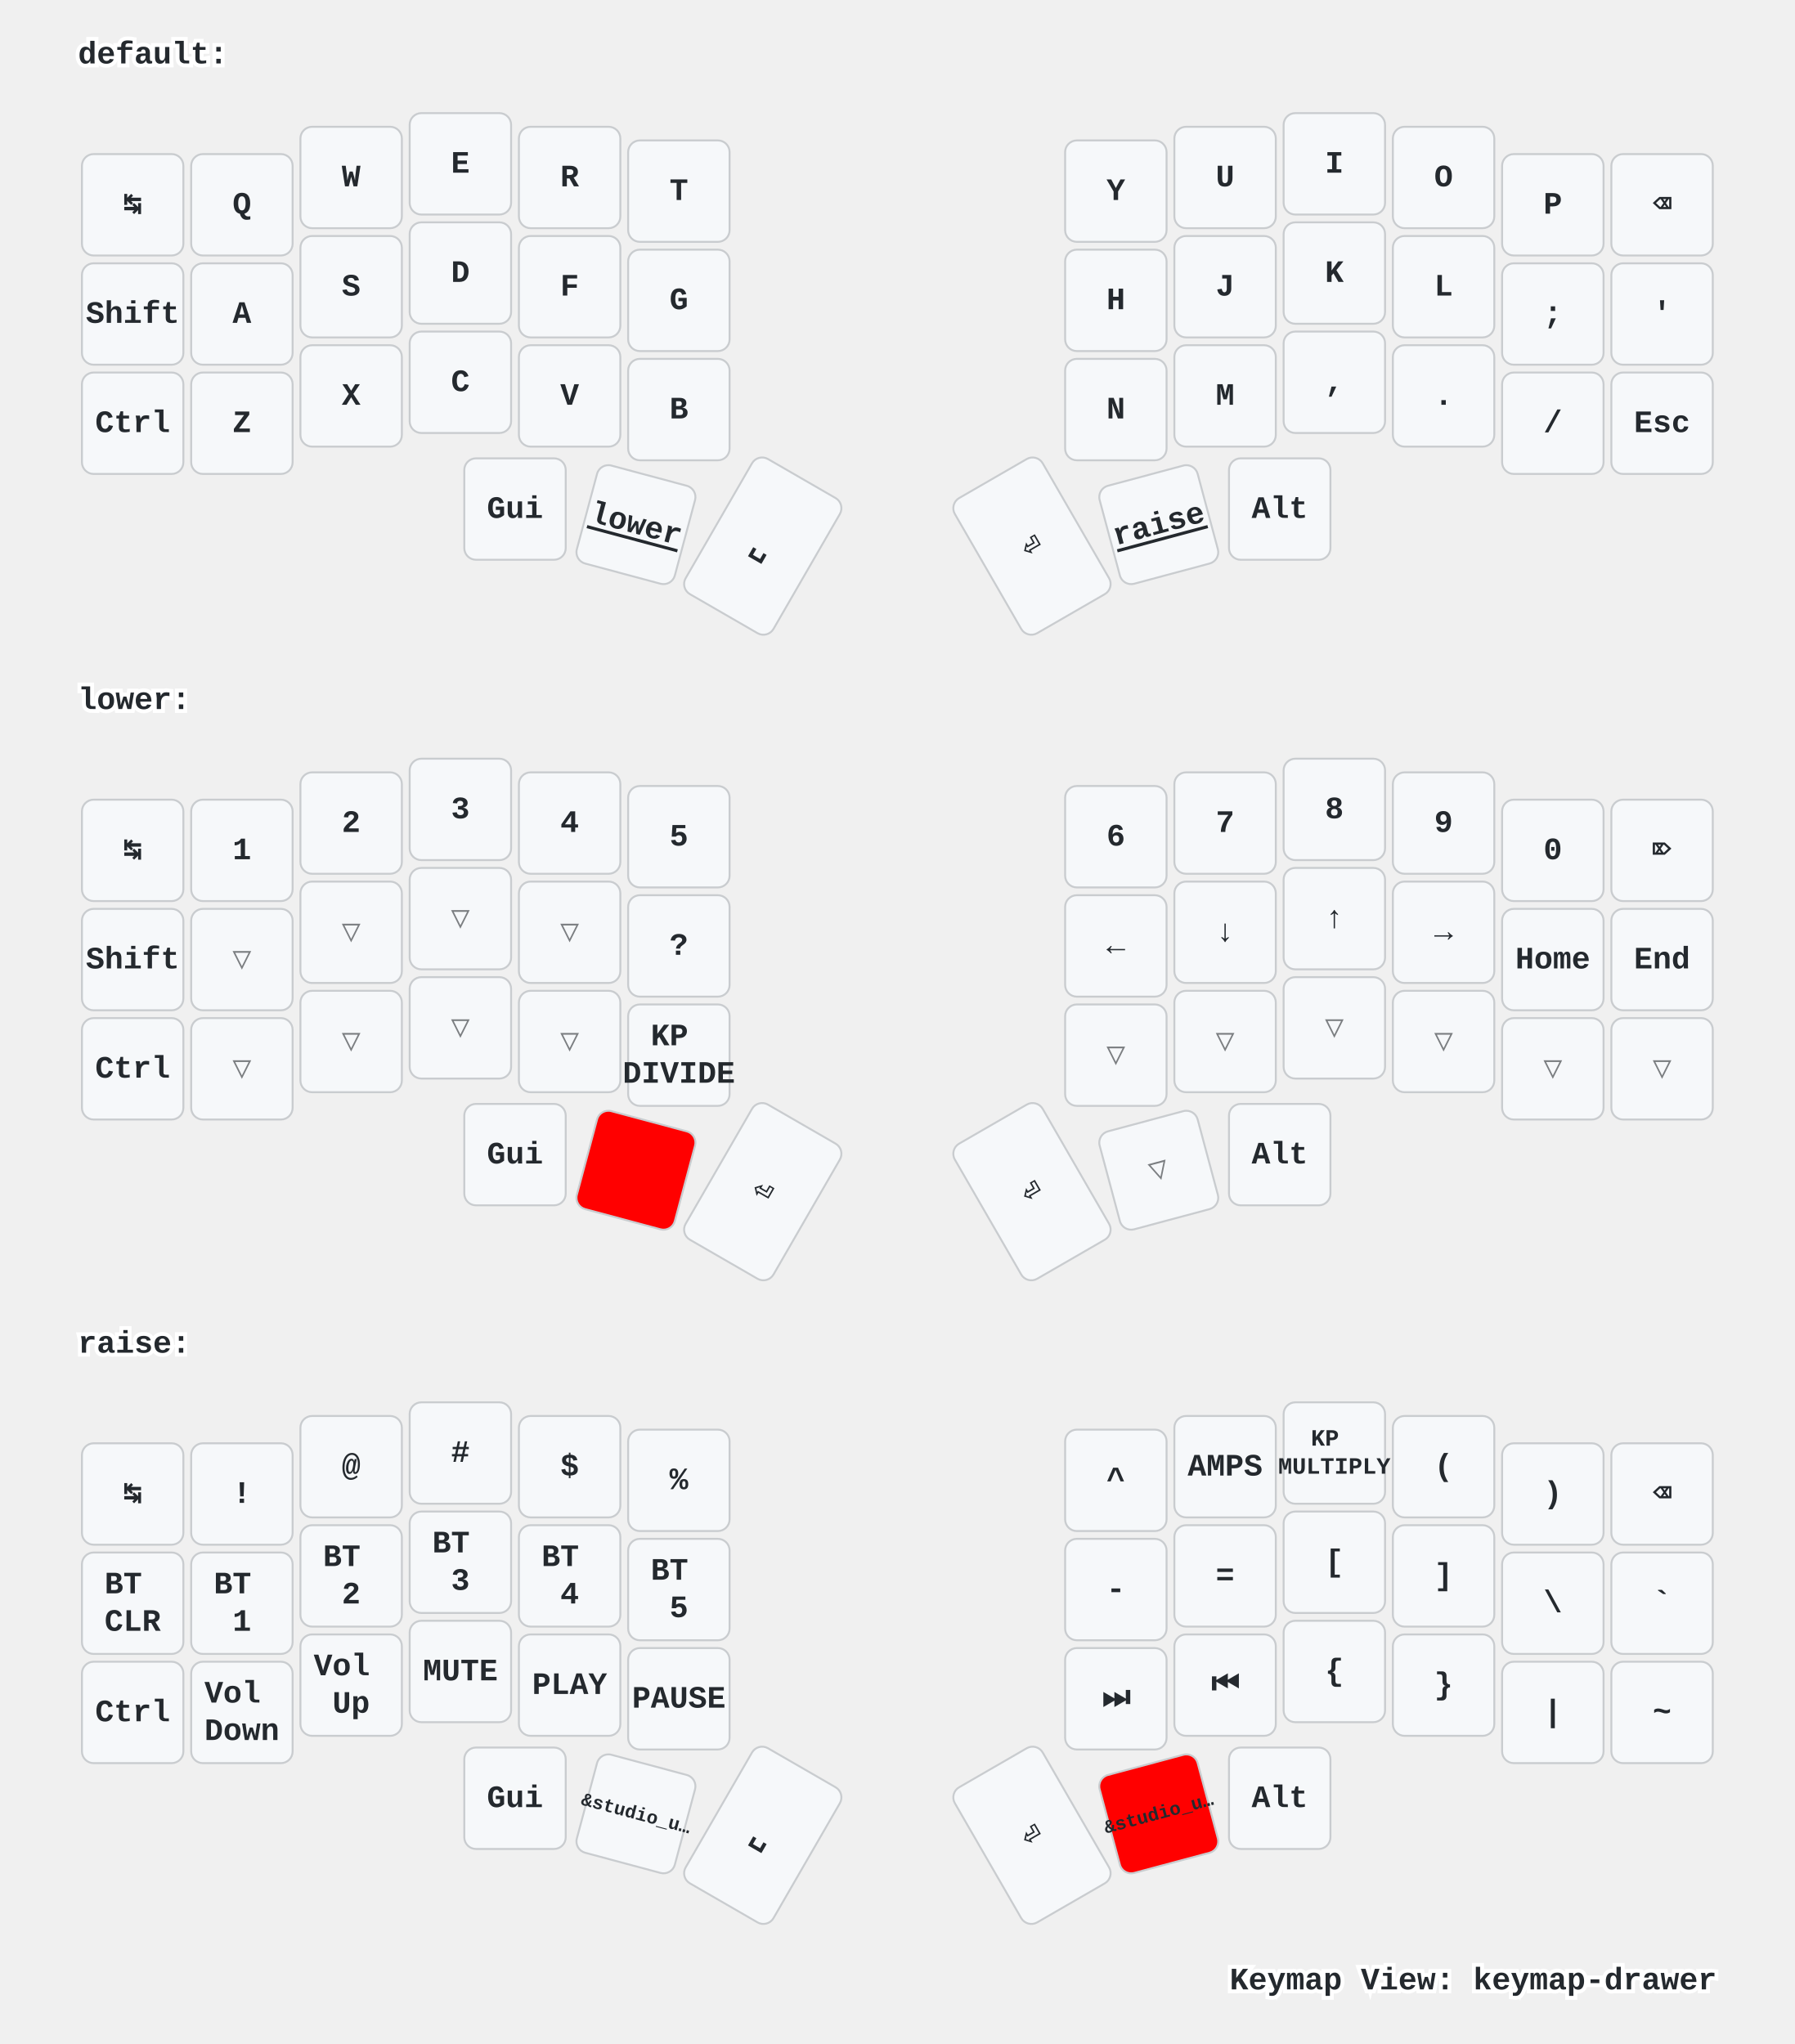
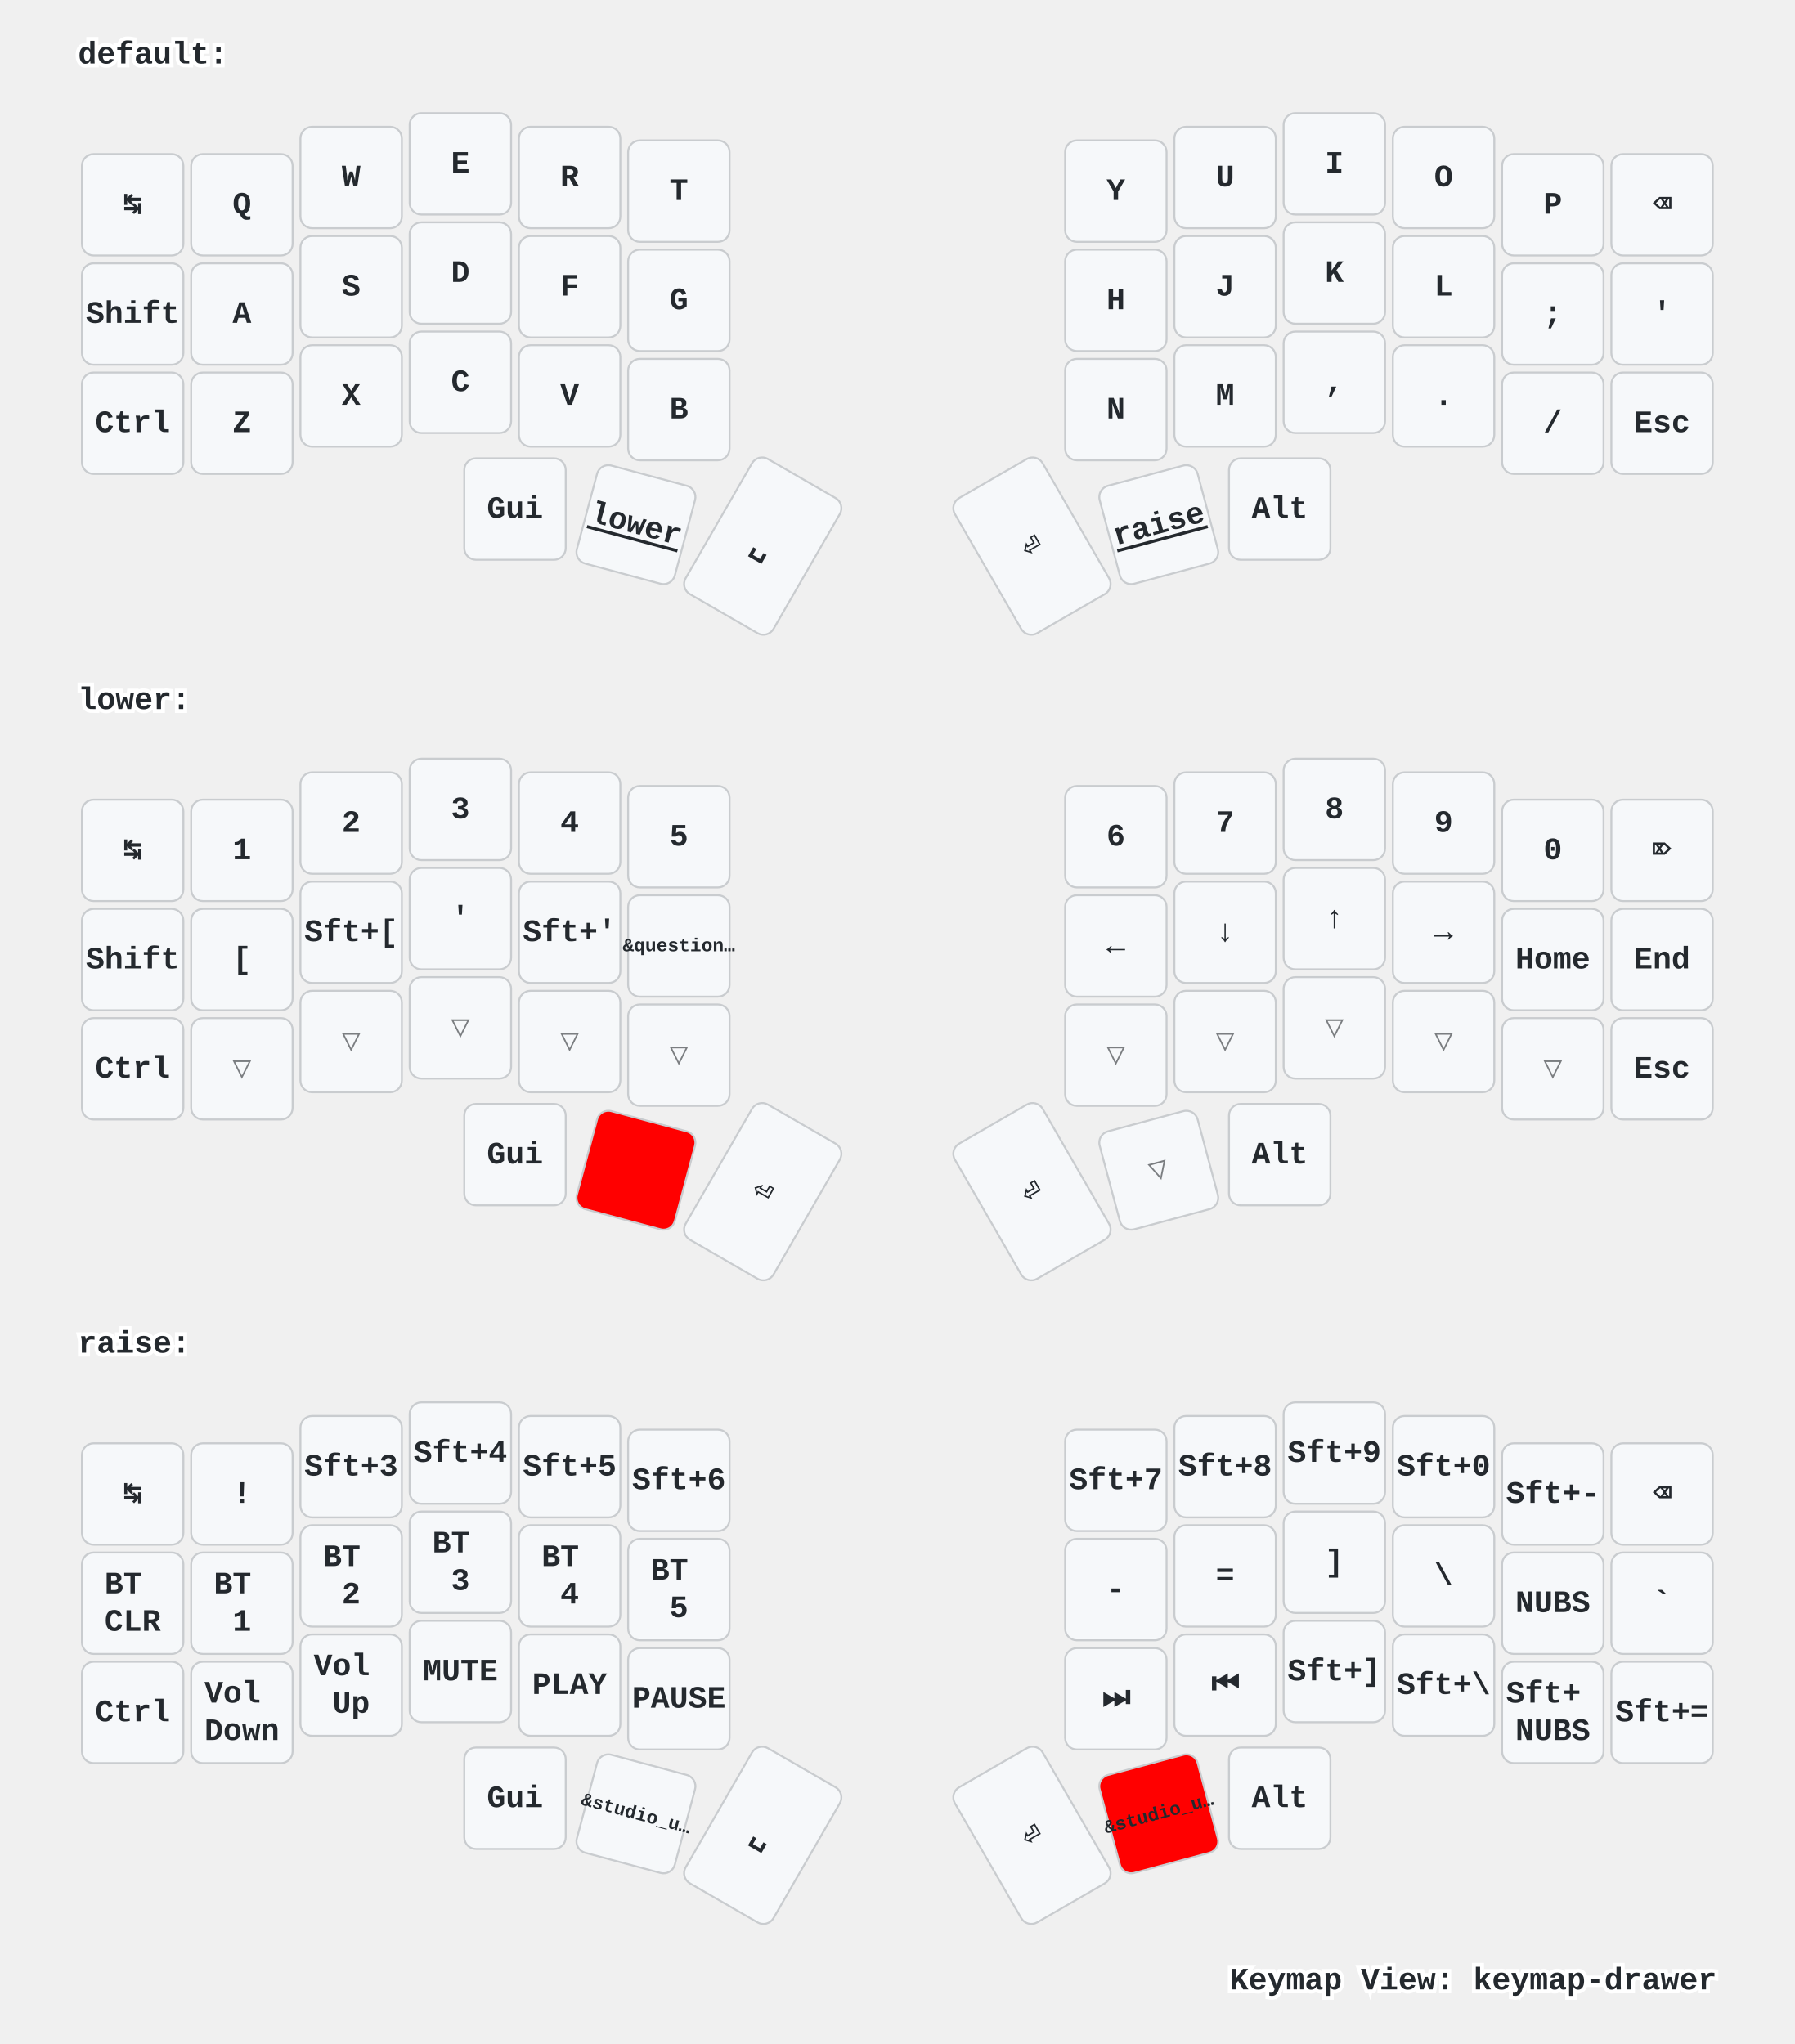
<svg xmlns="http://www.w3.org/2000/svg" width="920" height="1048" viewBox="0 0 920 1048" class="keymap">
  <style>/* inherit to force styles through use tags */
svg path {
    fill: inherit;
}

/* font and background color specifications */
svg.keymap {
    font-family: SFMono-Regular,Consolas,Liberation Mono,Menlo,monospace;
    font-size: 14px;
    font-kerning: normal;
    text-rendering: optimizeLegibility;
    fill: #24292e;
}

/* default key styling */
rect.key {
    fill: #f6f8fa;
}

rect.key, rect.combo {
    stroke: #c9cccf;
    stroke-width: 1;
}

/* default key side styling, only used is draw_key_sides is set */
rect.side {
    filter: brightness(90%);
}

/* color accent for combo boxes */
rect.combo, rect.combo-separate {
    fill: #cdf;
}

/* color accent for held keys */
rect.held, rect.combo.held {
    fill: #fdd;
}

/* color accent for ghost (optional) keys */
rect.ghost, rect.combo.ghost {
    stroke-dasharray: 4, 4;
    stroke-width: 2;
}

text {
    text-anchor: middle;
    dominant-baseline: middle;
}

/* styling for layer labels */
text.label {
    font-weight: bold;
    text-anchor: start;
    stroke: white;
    stroke-width: 4;
    paint-order: stroke;
}

/* styling for optional footer */
text.footer {
    text-anchor: end;
    dominant-baseline: auto;
    stroke: white;
    stroke-width: 4;
    paint-order: stroke;
}

/* styling for combo tap, and key non-tap label text */
text.combo, text.hold, text.shifted, text.left, text.right {
    font-size: 11px;
}

text.hold {
    text-anchor: middle;
    dominant-baseline: auto;
}

text.shifted {
    text-anchor: middle;
    dominant-baseline: hanging;
}

text.left {
    text-anchor: start;
}

text.right {
    text-anchor: end;
}

text.layer-activator {
    text-decoration: underline;
}

/* styling for hold/shifted label text in combo box */
text.combo.hold, text.combo.shifted, text.combo.left, text.combo.right {
    font-size: 8px;
}

/* lighter symbol for transparent keys */
text.trans {
    fill: #7b7e81;
}

/* styling for combo dendrons */
path.combo {
    stroke-width: 1;
    stroke: gray;
    fill: none;
}

/* Start Tabler Icons Cleanup */
/* cannot use height/width with glyphs */
.icon-tabler &gt; path {
    fill: inherit;
    stroke: inherit;
    stroke-width: 2;
}
/* hide tabler's default box */
.icon-tabler &gt; path[stroke="none"][fill="none"] {
    visibility: hidden;
}
/* End Tabler Icons Cleanup */

/* For default sytles, see https://github.com/caksoylar/keymap-drawer/blob/main/keymap_drawer/config.py#L85 */

svg.keymap {
  font-family: Ubuntu Mono, Inconsolata, Consolas, Liberation Mono, Menlo, monospace;
  font-size: 16px;
  font-weight: bold;
  text-rendering: optimizeLegibility;
}

/* Color accent for held keys
red = #f00
green = #0f0
blue = #00f
yellow = #ff0
cyan = #0ff
magenta = #f0f
white = #fff
black = #000
grey = #888
light grey = #ccc
#ffc
*/
rect.held, rect.combo.held {
    fill: #f00;
}

/* Technique borrowed and extended from https://github.com/englmaxi/zmk-config/blob/master/keymap-drawer/config.yaml */
.sym_sub_text.tap {
  translate: -5px 2px;
  font-size: 20px;
}
.sym_sub_text.shifted {
  translate: 10px 13px;
  font-size: 10px;
  opacity: 1.0;
}
.combo.sym_sub_text.tap {
  translate: -1px 1px;
}
.combo.sym_sub_text.shifted {
  translate: 7px 5px;
  font-size: 10px;
  opacity: 1.0;
}

/* Toggle */
.toggle.shifted {
  translate: -10px 12px;
}

.toggle.hold {
  translate: 13px -23px;
}

/* Variant for tap-dances */
.tap_dance.tap {
  translate: -7px 0px;
  font-size: 12px;
}
.tap_dance.shifted {
  translate: 7px 17px;
  font-size: 12px;
  opacity: 1.0;
}

/* Variant for symbol next to symbol */
.sym_by_sym.tap {
  translate: -6px 0px;
}
.sym_by_sym.shifted {
  translate: 10px 12px;
  opacity: 1.0;
}

.combo.sym_by_sym.tap {
  translate: -35px 0px;
}
.combo.sym_by_sym.shifted {
  translate: 35px 20px;
  opacity: 1.0;
}

.combo.sym_by_sym.hold {
  visibility: hidden;
}

/* hide hold box for combo sym_by_sym */
.combo.sym_by_sym.hold &gt; path[stroke="none"][fill="none"] {
  visibility: hidden;
}
</style>
  <g transform="translate(40, 0)" class="layer-default">
    <text x="0" y="28" class="label" id="default">default:</text>
    <g transform="translate(0, 56)">
      <g transform="translate(28, 49)" class="key keypos-0">
        <rect rx="6" ry="6" x="-26" y="-26" width="52" height="52" class="key" />
        <text x="0" y="0" class="key tap">↹</text>
      </g>
      <g transform="translate(84, 49)" class="key keypos-1">
        <rect rx="6" ry="6" x="-26" y="-26" width="52" height="52" class="key" />
        <text x="0" y="0" class="key tap">Q</text>
      </g>
      <g transform="translate(140, 35)" class="key keypos-2">
        <rect rx="6" ry="6" x="-26" y="-26" width="52" height="52" class="key" />
        <text x="0" y="0" class="key tap">W</text>
      </g>
      <g transform="translate(196, 28)" class="key keypos-3">
        <rect rx="6" ry="6" x="-26" y="-26" width="52" height="52" class="key" />
        <text x="0" y="0" class="key tap">E</text>
      </g>
      <g transform="translate(252, 35)" class="key keypos-4">
        <rect rx="6" ry="6" x="-26" y="-26" width="52" height="52" class="key" />
        <text x="0" y="0" class="key tap">R</text>
      </g>
      <g transform="translate(308, 42)" class="key keypos-5">
        <rect rx="6" ry="6" x="-26" y="-26" width="52" height="52" class="key" />
        <text x="0" y="0" class="key tap">T</text>
      </g>
      <g transform="translate(532, 42)" class="key keypos-6">
        <rect rx="6" ry="6" x="-26" y="-26" width="52" height="52" class="key" />
        <text x="0" y="0" class="key tap">Y</text>
      </g>
      <g transform="translate(588, 35)" class="key keypos-7">
        <rect rx="6" ry="6" x="-26" y="-26" width="52" height="52" class="key" />
        <text x="0" y="0" class="key tap">U</text>
      </g>
      <g transform="translate(644, 28)" class="key keypos-8">
        <rect rx="6" ry="6" x="-26" y="-26" width="52" height="52" class="key" />
        <text x="0" y="0" class="key tap">I</text>
      </g>
      <g transform="translate(700, 35)" class="key keypos-9">
        <rect rx="6" ry="6" x="-26" y="-26" width="52" height="52" class="key" />
        <text x="0" y="0" class="key tap">O</text>
      </g>
      <g transform="translate(756, 49)" class="key keypos-10">
        <rect rx="6" ry="6" x="-26" y="-26" width="52" height="52" class="key" />
        <text x="0" y="0" class="key tap">P</text>
      </g>
      <g transform="translate(812, 49)" class="key keypos-11">
        <rect rx="6" ry="6" x="-26" y="-26" width="52" height="52" class="key" />
        <text x="0" y="0" class="key tap">⌫</text>
      </g>
      <g transform="translate(28, 105)" class="key keypos-12">
        <rect rx="6" ry="6" x="-26" y="-26" width="52" height="52" class="key" />
        <text x="0" y="0" class="key tap">Shift</text>
      </g>
      <g transform="translate(84, 105)" class="key keypos-13">
        <rect rx="6" ry="6" x="-26" y="-26" width="52" height="52" class="key" />
        <text x="0" y="0" class="key tap">A</text>
      </g>
      <g transform="translate(140, 91)" class="key keypos-14">
        <rect rx="6" ry="6" x="-26" y="-26" width="52" height="52" class="key" />
        <text x="0" y="0" class="key tap">S</text>
      </g>
      <g transform="translate(196, 84)" class="key keypos-15">
        <rect rx="6" ry="6" x="-26" y="-26" width="52" height="52" class="key" />
        <text x="0" y="0" class="key tap">D</text>
      </g>
      <g transform="translate(252, 91)" class="key keypos-16">
        <rect rx="6" ry="6" x="-26" y="-26" width="52" height="52" class="key" />
        <text x="0" y="0" class="key tap">F</text>
      </g>
      <g transform="translate(308, 98)" class="key keypos-17">
        <rect rx="6" ry="6" x="-26" y="-26" width="52" height="52" class="key" />
        <text x="0" y="0" class="key tap">G</text>
      </g>
      <g transform="translate(532, 98)" class="key keypos-18">
        <rect rx="6" ry="6" x="-26" y="-26" width="52" height="52" class="key" />
        <text x="0" y="0" class="key tap">H</text>
      </g>
      <g transform="translate(588, 91)" class="key keypos-19">
        <rect rx="6" ry="6" x="-26" y="-26" width="52" height="52" class="key" />
        <text x="0" y="0" class="key tap">J</text>
      </g>
      <g transform="translate(644, 84)" class="key keypos-20">
        <rect rx="6" ry="6" x="-26" y="-26" width="52" height="52" class="key" />
        <text x="0" y="0" class="key tap">K</text>
      </g>
      <g transform="translate(700, 91)" class="key keypos-21">
        <rect rx="6" ry="6" x="-26" y="-26" width="52" height="52" class="key" />
        <text x="0" y="0" class="key tap">L</text>
      </g>
      <g transform="translate(756, 105)" class="key keypos-22">
        <rect rx="6" ry="6" x="-26" y="-26" width="52" height="52" class="key" />
        <text x="0" y="0" class="key tap">;</text>
      </g>
      <g transform="translate(812, 105)" class="key keypos-23">
        <rect rx="6" ry="6" x="-26" y="-26" width="52" height="52" class="key" />
        <text x="0" y="0" class="key tap">'</text>
      </g>
      <g transform="translate(28, 161)" class="key keypos-24">
        <rect rx="6" ry="6" x="-26" y="-26" width="52" height="52" class="key" />
        <text x="0" y="0" class="key tap">Ctrl</text>
      </g>
      <g transform="translate(84, 161)" class="key keypos-25">
        <rect rx="6" ry="6" x="-26" y="-26" width="52" height="52" class="key" />
        <text x="0" y="0" class="key tap">Z</text>
      </g>
      <g transform="translate(140, 147)" class="key keypos-26">
        <rect rx="6" ry="6" x="-26" y="-26" width="52" height="52" class="key" />
        <text x="0" y="0" class="key tap">X</text>
      </g>
      <g transform="translate(196, 140)" class="key keypos-27">
        <rect rx="6" ry="6" x="-26" y="-26" width="52" height="52" class="key" />
        <text x="0" y="0" class="key tap">C</text>
      </g>
      <g transform="translate(252, 147)" class="key keypos-28">
        <rect rx="6" ry="6" x="-26" y="-26" width="52" height="52" class="key" />
        <text x="0" y="0" class="key tap">V</text>
      </g>
      <g transform="translate(308, 154)" class="key keypos-29">
        <rect rx="6" ry="6" x="-26" y="-26" width="52" height="52" class="key" />
        <text x="0" y="0" class="key tap">B</text>
      </g>
      <g transform="translate(532, 154)" class="key keypos-30">
        <rect rx="6" ry="6" x="-26" y="-26" width="52" height="52" class="key" />
        <text x="0" y="0" class="key tap">N</text>
      </g>
      <g transform="translate(588, 147)" class="key keypos-31">
        <rect rx="6" ry="6" x="-26" y="-26" width="52" height="52" class="key" />
        <text x="0" y="0" class="key tap">M</text>
      </g>
      <g transform="translate(644, 140)" class="key keypos-32">
        <rect rx="6" ry="6" x="-26" y="-26" width="52" height="52" class="key" />
        <text x="0" y="0" class="key tap">,</text>
      </g>
      <g transform="translate(700, 147)" class="key keypos-33">
        <rect rx="6" ry="6" x="-26" y="-26" width="52" height="52" class="key" />
        <text x="0" y="0" class="key tap">.</text>
      </g>
      <g transform="translate(756, 161)" class="key keypos-34">
        <rect rx="6" ry="6" x="-26" y="-26" width="52" height="52" class="key" />
        <text x="0" y="0" class="key tap">/</text>
      </g>
      <g transform="translate(812, 161)" class="key keypos-35">
        <rect rx="6" ry="6" x="-26" y="-26" width="52" height="52" class="key" />
        <text x="0" y="0" class="key tap">Esc</text>
      </g>
      <g transform="translate(224, 205)" class="key keypos-36">
        <rect rx="6" ry="6" x="-26" y="-26" width="52" height="52" class="key" />
        <text x="0" y="0" class="key tap">Gui</text>
      </g>
      <g transform="translate(286, 213) rotate(15.0)" class="key keypos-37">
        <rect rx="6" ry="6" x="-26" y="-26" width="52" height="52" class="key" />
        <a href="#lower">
          <text x="0" y="0" class="key tap layer-activator">lower</text>
        </a>
      </g>
      <g transform="translate(351, 224) rotate(30.0)" class="key keypos-38">
        <rect rx="6" ry="6" x="-26" y="-40" width="52" height="80" class="key" />
        <text x="0" y="0" class="key tap">␣</text>
      </g>
      <g transform="translate(489, 224) rotate(-30.0)" class="key keypos-39">
        <rect rx="6" ry="6" x="-26" y="-40" width="52" height="80" class="key" />
        <text x="0" y="0" class="key tap">⏎</text>
      </g>
      <g transform="translate(554, 213) rotate(-15.0)" class="key keypos-40">
        <rect rx="6" ry="6" x="-26" y="-26" width="52" height="52" class="key" />
        <a href="#raise">
          <text x="0" y="0" class="key tap layer-activator">raise</text>
        </a>
      </g>
      <g transform="translate(616, 205)" class="key keypos-41">
        <rect rx="6" ry="6" x="-26" y="-26" width="52" height="52" class="key" />
        <text x="0" y="0" class="key tap">Alt</text>
      </g>
    </g>
  </g>
  <g transform="translate(40, 331)" class="layer-lower">
    <text x="0" y="28" class="label" id="lower">lower:</text>
    <g transform="translate(0, 56)">
      <g transform="translate(28, 49)" class="key keypos-0">
        <rect rx="6" ry="6" x="-26" y="-26" width="52" height="52" class="key" />
        <text x="0" y="0" class="key tap">↹</text>
      </g>
      <g transform="translate(84, 49)" class="key keypos-1">
        <rect rx="6" ry="6" x="-26" y="-26" width="52" height="52" class="key" />
        <text x="0" y="0" class="key tap">1</text>
      </g>
      <g transform="translate(140, 35)" class="key keypos-2">
        <rect rx="6" ry="6" x="-26" y="-26" width="52" height="52" class="key" />
        <text x="0" y="0" class="key tap">2</text>
      </g>
      <g transform="translate(196, 28)" class="key keypos-3">
        <rect rx="6" ry="6" x="-26" y="-26" width="52" height="52" class="key" />
        <text x="0" y="0" class="key tap">3</text>
      </g>
      <g transform="translate(252, 35)" class="key keypos-4">
        <rect rx="6" ry="6" x="-26" y="-26" width="52" height="52" class="key" />
        <text x="0" y="0" class="key tap">4</text>
      </g>
      <g transform="translate(308, 42)" class="key keypos-5">
        <rect rx="6" ry="6" x="-26" y="-26" width="52" height="52" class="key" />
        <text x="0" y="0" class="key tap">5</text>
      </g>
      <g transform="translate(532, 42)" class="key keypos-6">
        <rect rx="6" ry="6" x="-26" y="-26" width="52" height="52" class="key" />
        <text x="0" y="0" class="key tap">6</text>
      </g>
      <g transform="translate(588, 35)" class="key keypos-7">
        <rect rx="6" ry="6" x="-26" y="-26" width="52" height="52" class="key" />
        <text x="0" y="0" class="key tap">7</text>
      </g>
      <g transform="translate(644, 28)" class="key keypos-8">
        <rect rx="6" ry="6" x="-26" y="-26" width="52" height="52" class="key" />
        <text x="0" y="0" class="key tap">8</text>
      </g>
      <g transform="translate(700, 35)" class="key keypos-9">
        <rect rx="6" ry="6" x="-26" y="-26" width="52" height="52" class="key" />
        <text x="0" y="0" class="key tap">9</text>
      </g>
      <g transform="translate(756, 49)" class="key keypos-10">
        <rect rx="6" ry="6" x="-26" y="-26" width="52" height="52" class="key" />
        <text x="0" y="0" class="key tap">0</text>
      </g>
      <g transform="translate(812, 49)" class="key keypos-11">
        <rect rx="6" ry="6" x="-26" y="-26" width="52" height="52" class="key" />
        <text x="0" y="0" class="key tap">⌦</text>
      </g>
      <g transform="translate(28, 105)" class="key keypos-12">
        <rect rx="6" ry="6" x="-26" y="-26" width="52" height="52" class="key" />
        <text x="0" y="0" class="key tap">Shift</text>
      </g>
-       <g transform="translate(84, 105)" class="key trans keypos-13">
-         <rect rx="6" ry="6" x="-26" y="-26" width="52" height="52" class="key trans" />
-         <text x="0" y="0" class="key trans tap">▽</text>
-       </g>
-       <g transform="translate(140, 91)" class="key trans keypos-14">
-         <rect rx="6" ry="6" x="-26" y="-26" width="52" height="52" class="key trans" />
-         <text x="0" y="0" class="key trans tap">▽</text>
-       </g>
-       <g transform="translate(196, 84)" class="key trans keypos-15">
-         <rect rx="6" ry="6" x="-26" y="-26" width="52" height="52" class="key trans" />
-         <text x="0" y="0" class="key trans tap">▽</text>
-       </g>
-       <g transform="translate(252, 91)" class="key trans keypos-16">
-         <rect rx="6" ry="6" x="-26" y="-26" width="52" height="52" class="key trans" />
-         <text x="0" y="0" class="key trans tap">▽</text>
+       <g transform="translate(84, 105)" class="key keypos-13">
+         <rect rx="6" ry="6" x="-26" y="-26" width="52" height="52" class="key" />
+         <text x="0" y="0" class="key tap">[</text>
+       </g>
+       <g transform="translate(140, 91)" class="key keypos-14">
+         <rect rx="6" ry="6" x="-26" y="-26" width="52" height="52" class="key" />
+         <text x="0" y="0" class="key tap">Sft+[</text>
+       </g>
+       <g transform="translate(196, 84)" class="key keypos-15">
+         <rect rx="6" ry="6" x="-26" y="-26" width="52" height="52" class="key" />
+         <text x="0" y="0" class="key tap">'</text>
+       </g>
+       <g transform="translate(252, 91)" class="key keypos-16">
+         <rect rx="6" ry="6" x="-26" y="-26" width="52" height="52" class="key" />
+         <text x="0" y="0" class="key tap">Sft+'</text>
      </g>
      <g transform="translate(308, 98)" class="key keypos-17">
        <rect rx="6" ry="6" x="-26" y="-26" width="52" height="52" class="key" />
-         <text x="0" y="0" class="key tap">?</text>
+         <text x="0" y="0" class="key tap">
+           <tspan style="font-size: 60%">&amp;question…</tspan>
+         </text>
      </g>
      <g transform="translate(532, 98)" class="key keypos-18">
        <rect rx="6" ry="6" x="-26" y="-26" width="52" height="52" class="key" />
        <text x="0" y="0" class="key tap">←</text>
      </g>
      <g transform="translate(588, 91)" class="key keypos-19">
        <rect rx="6" ry="6" x="-26" y="-26" width="52" height="52" class="key" />
        <text x="0" y="0" class="key tap">↓</text>
      </g>
      <g transform="translate(644, 84)" class="key keypos-20">
        <rect rx="6" ry="6" x="-26" y="-26" width="52" height="52" class="key" />
        <text x="0" y="0" class="key tap">↑</text>
      </g>
      <g transform="translate(700, 91)" class="key keypos-21">
        <rect rx="6" ry="6" x="-26" y="-26" width="52" height="52" class="key" />
        <text x="0" y="0" class="key tap">→</text>
      </g>
      <g transform="translate(756, 105)" class="key keypos-22">
        <rect rx="6" ry="6" x="-26" y="-26" width="52" height="52" class="key" />
        <text x="0" y="0" class="key tap">Home</text>
      </g>
      <g transform="translate(812, 105)" class="key keypos-23">
        <rect rx="6" ry="6" x="-26" y="-26" width="52" height="52" class="key" />
        <text x="0" y="0" class="key tap">End</text>
      </g>
      <g transform="translate(28, 161)" class="key keypos-24">
        <rect rx="6" ry="6" x="-26" y="-26" width="52" height="52" class="key" />
        <text x="0" y="0" class="key tap">Ctrl</text>
      </g>
      <g transform="translate(84, 161)" class="key trans keypos-25">
        <rect rx="6" ry="6" x="-26" y="-26" width="52" height="52" class="key trans" />
        <text x="0" y="0" class="key trans tap">▽</text>
      </g>
      <g transform="translate(140, 147)" class="key trans keypos-26">
        <rect rx="6" ry="6" x="-26" y="-26" width="52" height="52" class="key trans" />
        <text x="0" y="0" class="key trans tap">▽</text>
      </g>
      <g transform="translate(196, 140)" class="key trans keypos-27">
        <rect rx="6" ry="6" x="-26" y="-26" width="52" height="52" class="key trans" />
        <text x="0" y="0" class="key trans tap">▽</text>
      </g>
      <g transform="translate(252, 147)" class="key trans keypos-28">
        <rect rx="6" ry="6" x="-26" y="-26" width="52" height="52" class="key trans" />
        <text x="0" y="0" class="key trans tap">▽</text>
      </g>
-       <g transform="translate(308, 154)" class="key keypos-29">
-         <rect rx="6" ry="6" x="-26" y="-26" width="52" height="52" class="key" />
-         <text x="0" y="0" class="key tap">
-           <tspan x="0" dy="-0.6em">KP</tspan>
-           <tspan x="0" dy="1.2em">DIVIDE</tspan>
-         </text>
+       <g transform="translate(308, 154)" class="key trans keypos-29">
+         <rect rx="6" ry="6" x="-26" y="-26" width="52" height="52" class="key trans" />
+         <text x="0" y="0" class="key trans tap">▽</text>
      </g>
      <g transform="translate(532, 154)" class="key trans keypos-30">
        <rect rx="6" ry="6" x="-26" y="-26" width="52" height="52" class="key trans" />
        <text x="0" y="0" class="key trans tap">▽</text>
      </g>
      <g transform="translate(588, 147)" class="key trans keypos-31">
        <rect rx="6" ry="6" x="-26" y="-26" width="52" height="52" class="key trans" />
        <text x="0" y="0" class="key trans tap">▽</text>
      </g>
      <g transform="translate(644, 140)" class="key trans keypos-32">
        <rect rx="6" ry="6" x="-26" y="-26" width="52" height="52" class="key trans" />
        <text x="0" y="0" class="key trans tap">▽</text>
      </g>
      <g transform="translate(700, 147)" class="key trans keypos-33">
        <rect rx="6" ry="6" x="-26" y="-26" width="52" height="52" class="key trans" />
        <text x="0" y="0" class="key trans tap">▽</text>
      </g>
      <g transform="translate(756, 161)" class="key trans keypos-34">
        <rect rx="6" ry="6" x="-26" y="-26" width="52" height="52" class="key trans" />
        <text x="0" y="0" class="key trans tap">▽</text>
      </g>
-       <g transform="translate(812, 161)" class="key trans keypos-35">
-         <rect rx="6" ry="6" x="-26" y="-26" width="52" height="52" class="key trans" />
-         <text x="0" y="0" class="key trans tap">▽</text>
+       <g transform="translate(812, 161)" class="key keypos-35">
+         <rect rx="6" ry="6" x="-26" y="-26" width="52" height="52" class="key" />
+         <text x="0" y="0" class="key tap">Esc</text>
      </g>
      <g transform="translate(224, 205)" class="key keypos-36">
        <rect rx="6" ry="6" x="-26" y="-26" width="52" height="52" class="key" />
        <text x="0" y="0" class="key tap">Gui</text>
      </g>
      <g transform="translate(286, 213) rotate(15.0)" class="key held keypos-37">
        <rect rx="6" ry="6" x="-26" y="-26" width="52" height="52" class="key held" />
      </g>
      <g transform="translate(351, 224) rotate(30.0)" class="key keypos-38">
        <rect rx="6" ry="6" x="-26" y="-40" width="52" height="80" class="key" />
        <text x="0" y="0" class="key tap">⏎</text>
      </g>
      <g transform="translate(489, 224) rotate(-30.0)" class="key keypos-39">
        <rect rx="6" ry="6" x="-26" y="-40" width="52" height="80" class="key" />
        <text x="0" y="0" class="key tap">⏎</text>
      </g>
      <g transform="translate(554, 213) rotate(-15.0)" class="key trans keypos-40">
        <rect rx="6" ry="6" x="-26" y="-26" width="52" height="52" class="key trans" />
        <text x="0" y="0" class="key trans tap">▽</text>
      </g>
      <g transform="translate(616, 205)" class="key keypos-41">
        <rect rx="6" ry="6" x="-26" y="-26" width="52" height="52" class="key" />
        <text x="0" y="0" class="key tap">Alt</text>
      </g>
    </g>
  </g>
  <g transform="translate(40, 661)" class="layer-raise">
    <text x="0" y="28" class="label" id="raise">raise:</text>
    <g transform="translate(0, 56)">
      <g transform="translate(28, 49)" class="key keypos-0">
        <rect rx="6" ry="6" x="-26" y="-26" width="52" height="52" class="key" />
        <text x="0" y="0" class="key tap">↹</text>
      </g>
      <g transform="translate(84, 49)" class="key keypos-1">
        <rect rx="6" ry="6" x="-26" y="-26" width="52" height="52" class="key" />
        <text x="0" y="0" class="key tap">!</text>
      </g>
      <g transform="translate(140, 35)" class="key keypos-2">
        <rect rx="6" ry="6" x="-26" y="-26" width="52" height="52" class="key" />
-         <text x="0" y="0" class="key tap">@</text>
+         <text x="0" y="0" class="key tap">Sft+3</text>
      </g>
      <g transform="translate(196, 28)" class="key keypos-3">
        <rect rx="6" ry="6" x="-26" y="-26" width="52" height="52" class="key" />
-         <text x="0" y="0" class="key tap">#</text>
+         <text x="0" y="0" class="key tap">Sft+4</text>
      </g>
      <g transform="translate(252, 35)" class="key keypos-4">
        <rect rx="6" ry="6" x="-26" y="-26" width="52" height="52" class="key" />
-         <text x="0" y="0" class="key tap">$</text>
+         <text x="0" y="0" class="key tap">Sft+5</text>
      </g>
      <g transform="translate(308, 42)" class="key keypos-5">
        <rect rx="6" ry="6" x="-26" y="-26" width="52" height="52" class="key" />
-         <text x="0" y="0" class="key tap">%</text>
+         <text x="0" y="0" class="key tap">Sft+6</text>
      </g>
      <g transform="translate(532, 42)" class="key keypos-6">
        <rect rx="6" ry="6" x="-26" y="-26" width="52" height="52" class="key" />
-         <text x="0" y="0" class="key tap">^</text>
+         <text x="0" y="0" class="key tap">Sft+7</text>
      </g>
      <g transform="translate(588, 35)" class="key keypos-7">
        <rect rx="6" ry="6" x="-26" y="-26" width="52" height="52" class="key" />
-         <text x="0" y="0" class="key tap">AMPS</text>
+         <text x="0" y="0" class="key tap">Sft+8</text>
      </g>
      <g transform="translate(644, 28)" class="key keypos-8">
        <rect rx="6" ry="6" x="-26" y="-26" width="52" height="52" class="key" />
-         <text x="0" y="0" class="key tap">
-           <tspan x="0" dy="-0.6em" style="font-size: 75%">KP</tspan>
-           <tspan x="0" dy="1.2em" style="font-size: 75%">MULTIPLY</tspan>
-         </text>
+         <text x="0" y="0" class="key tap">Sft+9</text>
      </g>
      <g transform="translate(700, 35)" class="key keypos-9">
        <rect rx="6" ry="6" x="-26" y="-26" width="52" height="52" class="key" />
-         <text x="0" y="0" class="key tap">(</text>
+         <text x="0" y="0" class="key tap">Sft+0</text>
      </g>
      <g transform="translate(756, 49)" class="key keypos-10">
        <rect rx="6" ry="6" x="-26" y="-26" width="52" height="52" class="key" />
-         <text x="0" y="0" class="key tap">)</text>
+         <text x="0" y="0" class="key tap">Sft+-</text>
      </g>
      <g transform="translate(812, 49)" class="key keypos-11">
        <rect rx="6" ry="6" x="-26" y="-26" width="52" height="52" class="key" />
        <text x="0" y="0" class="key tap">⌫</text>
      </g>
      <g transform="translate(28, 105)" class="key keypos-12">
        <rect rx="6" ry="6" x="-26" y="-26" width="52" height="52" class="key" />
        <text x="0" y="0" class="key tap">
          <tspan x="0" dy="-0.6em">BT</tspan>
          <tspan x="0" dy="1.2em">CLR</tspan>
        </text>
      </g>
      <g transform="translate(84, 105)" class="key keypos-13">
        <rect rx="6" ry="6" x="-26" y="-26" width="52" height="52" class="key" />
        <text x="0" y="0" class="key tap">
          <tspan x="0" dy="-0.6em">BT</tspan>
          <tspan x="0" dy="1.2em">1</tspan>
        </text>
      </g>
      <g transform="translate(140, 91)" class="key keypos-14">
        <rect rx="6" ry="6" x="-26" y="-26" width="52" height="52" class="key" />
        <text x="0" y="0" class="key tap">
          <tspan x="0" dy="-0.6em">BT</tspan>
          <tspan x="0" dy="1.2em">2</tspan>
        </text>
      </g>
      <g transform="translate(196, 84)" class="key keypos-15">
        <rect rx="6" ry="6" x="-26" y="-26" width="52" height="52" class="key" />
        <text x="0" y="0" class="key tap">
          <tspan x="0" dy="-0.6em">BT</tspan>
          <tspan x="0" dy="1.2em">3</tspan>
        </text>
      </g>
      <g transform="translate(252, 91)" class="key keypos-16">
        <rect rx="6" ry="6" x="-26" y="-26" width="52" height="52" class="key" />
        <text x="0" y="0" class="key tap">
          <tspan x="0" dy="-0.6em">BT</tspan>
          <tspan x="0" dy="1.2em">4</tspan>
        </text>
      </g>
      <g transform="translate(308, 98)" class="key keypos-17">
        <rect rx="6" ry="6" x="-26" y="-26" width="52" height="52" class="key" />
        <text x="0" y="0" class="key tap">
          <tspan x="0" dy="-0.6em">BT</tspan>
          <tspan x="0" dy="1.2em">5</tspan>
        </text>
      </g>
      <g transform="translate(532, 98)" class="key keypos-18">
        <rect rx="6" ry="6" x="-26" y="-26" width="52" height="52" class="key" />
        <text x="0" y="0" class="key tap">-</text>
      </g>
      <g transform="translate(588, 91)" class="key keypos-19">
        <rect rx="6" ry="6" x="-26" y="-26" width="52" height="52" class="key" />
        <text x="0" y="0" class="key tap">=</text>
      </g>
      <g transform="translate(644, 84)" class="key keypos-20">
        <rect rx="6" ry="6" x="-26" y="-26" width="52" height="52" class="key" />
-         <text x="0" y="0" class="key tap">[</text>
+         <text x="0" y="0" class="key tap">]</text>
      </g>
      <g transform="translate(700, 91)" class="key keypos-21">
        <rect rx="6" ry="6" x="-26" y="-26" width="52" height="52" class="key" />
-         <text x="0" y="0" class="key tap">]</text>
+         <text x="0" y="0" class="key tap">\</text>
      </g>
      <g transform="translate(756, 105)" class="key keypos-22">
        <rect rx="6" ry="6" x="-26" y="-26" width="52" height="52" class="key" />
-         <text x="0" y="0" class="key tap">\</text>
+         <text x="0" y="0" class="key tap">NUBS</text>
      </g>
      <g transform="translate(812, 105)" class="key keypos-23">
        <rect rx="6" ry="6" x="-26" y="-26" width="52" height="52" class="key" />
        <text x="0" y="0" class="key tap">`</text>
      </g>
      <g transform="translate(28, 161)" class="key keypos-24">
        <rect rx="6" ry="6" x="-26" y="-26" width="52" height="52" class="key" />
        <text x="0" y="0" class="key tap">Ctrl</text>
      </g>
      <g transform="translate(84, 161)" class="key keypos-25">
        <rect rx="6" ry="6" x="-26" y="-26" width="52" height="52" class="key" />
        <text x="0" y="0" class="key tap">
          <tspan x="0" dy="-0.6em">Vol</tspan>
          <tspan x="0" dy="1.2em">Down</tspan>
        </text>
      </g>
      <g transform="translate(140, 147)" class="key keypos-26">
        <rect rx="6" ry="6" x="-26" y="-26" width="52" height="52" class="key" />
        <text x="0" y="0" class="key tap">
          <tspan x="0" dy="-0.6em">Vol</tspan>
          <tspan x="0" dy="1.2em">Up</tspan>
        </text>
      </g>
      <g transform="translate(196, 140)" class="key keypos-27">
        <rect rx="6" ry="6" x="-26" y="-26" width="52" height="52" class="key" />
        <text x="0" y="0" class="key tap">MUTE</text>
      </g>
      <g transform="translate(252, 147)" class="key keypos-28">
        <rect rx="6" ry="6" x="-26" y="-26" width="52" height="52" class="key" />
        <text x="0" y="0" class="key tap">PLAY</text>
      </g>
      <g transform="translate(308, 154)" class="key keypos-29">
        <rect rx="6" ry="6" x="-26" y="-26" width="52" height="52" class="key" />
        <text x="0" y="0" class="key tap">PAUSE</text>
      </g>
      <g transform="translate(532, 154)" class="key keypos-30">
        <rect rx="6" ry="6" x="-26" y="-26" width="52" height="52" class="key" />
        <text x="0" y="0" class="key tap">⏭️</text>
      </g>
      <g transform="translate(588, 147)" class="key keypos-31">
        <rect rx="6" ry="6" x="-26" y="-26" width="52" height="52" class="key" />
        <text x="0" y="0" class="key tap">⏮️</text>
      </g>
      <g transform="translate(644, 140)" class="key keypos-32">
        <rect rx="6" ry="6" x="-26" y="-26" width="52" height="52" class="key" />
-         <text x="0" y="0" class="key tap">{</text>
+         <text x="0" y="0" class="key tap">Sft+]</text>
      </g>
      <g transform="translate(700, 147)" class="key keypos-33">
        <rect rx="6" ry="6" x="-26" y="-26" width="52" height="52" class="key" />
-         <text x="0" y="0" class="key tap">}</text>
+         <text x="0" y="0" class="key tap">Sft+\</text>
      </g>
      <g transform="translate(756, 161)" class="key keypos-34">
        <rect rx="6" ry="6" x="-26" y="-26" width="52" height="52" class="key" />
-         <text x="0" y="0" class="key tap">|</text>
+         <text x="0" y="0" class="key tap">
+           <tspan x="0" dy="-0.6em">Sft+</tspan>
+           <tspan x="0" dy="1.2em">NUBS</tspan>
+         </text>
      </g>
      <g transform="translate(812, 161)" class="key keypos-35">
        <rect rx="6" ry="6" x="-26" y="-26" width="52" height="52" class="key" />
-         <text x="0" y="0" class="key tap">~</text>
+         <text x="0" y="0" class="key tap">Sft+=</text>
      </g>
      <g transform="translate(224, 205)" class="key keypos-36">
        <rect rx="6" ry="6" x="-26" y="-26" width="52" height="52" class="key" />
        <text x="0" y="0" class="key tap">Gui</text>
      </g>
      <g transform="translate(286, 213) rotate(15.0)" class="key keypos-37">
        <rect rx="6" ry="6" x="-26" y="-26" width="52" height="52" class="key" />
        <text x="0" y="0" class="key tap">
          <tspan style="font-size: 60%">&amp;studio_u…</tspan>
        </text>
      </g>
      <g transform="translate(351, 224) rotate(30.0)" class="key keypos-38">
        <rect rx="6" ry="6" x="-26" y="-40" width="52" height="80" class="key" />
        <text x="0" y="0" class="key tap">␣</text>
      </g>
      <g transform="translate(489, 224) rotate(-30.0)" class="key keypos-39">
        <rect rx="6" ry="6" x="-26" y="-40" width="52" height="80" class="key" />
        <text x="0" y="0" class="key tap">⏎</text>
      </g>
      <g transform="translate(554, 213) rotate(-15.0)" class="key held keypos-40">
        <rect rx="6" ry="6" x="-26" y="-26" width="52" height="52" class="key held" />
        <text x="0" y="0" class="key held tap">
          <tspan style="font-size: 60%">&amp;studio_u…</tspan>
        </text>
      </g>
      <g transform="translate(616, 205)" class="key keypos-41">
        <rect rx="6" ry="6" x="-26" y="-26" width="52" height="52" class="key" />
        <text x="0" y="0" class="key tap">Alt</text>
      </g>
    </g>
  </g>
  <text x="880.0" y="1020.0" class="footer">Keymap View: <a href="https://github.com/caksoylar/keymap-drawer">keymap-drawer</a>
  </text>
</svg>
